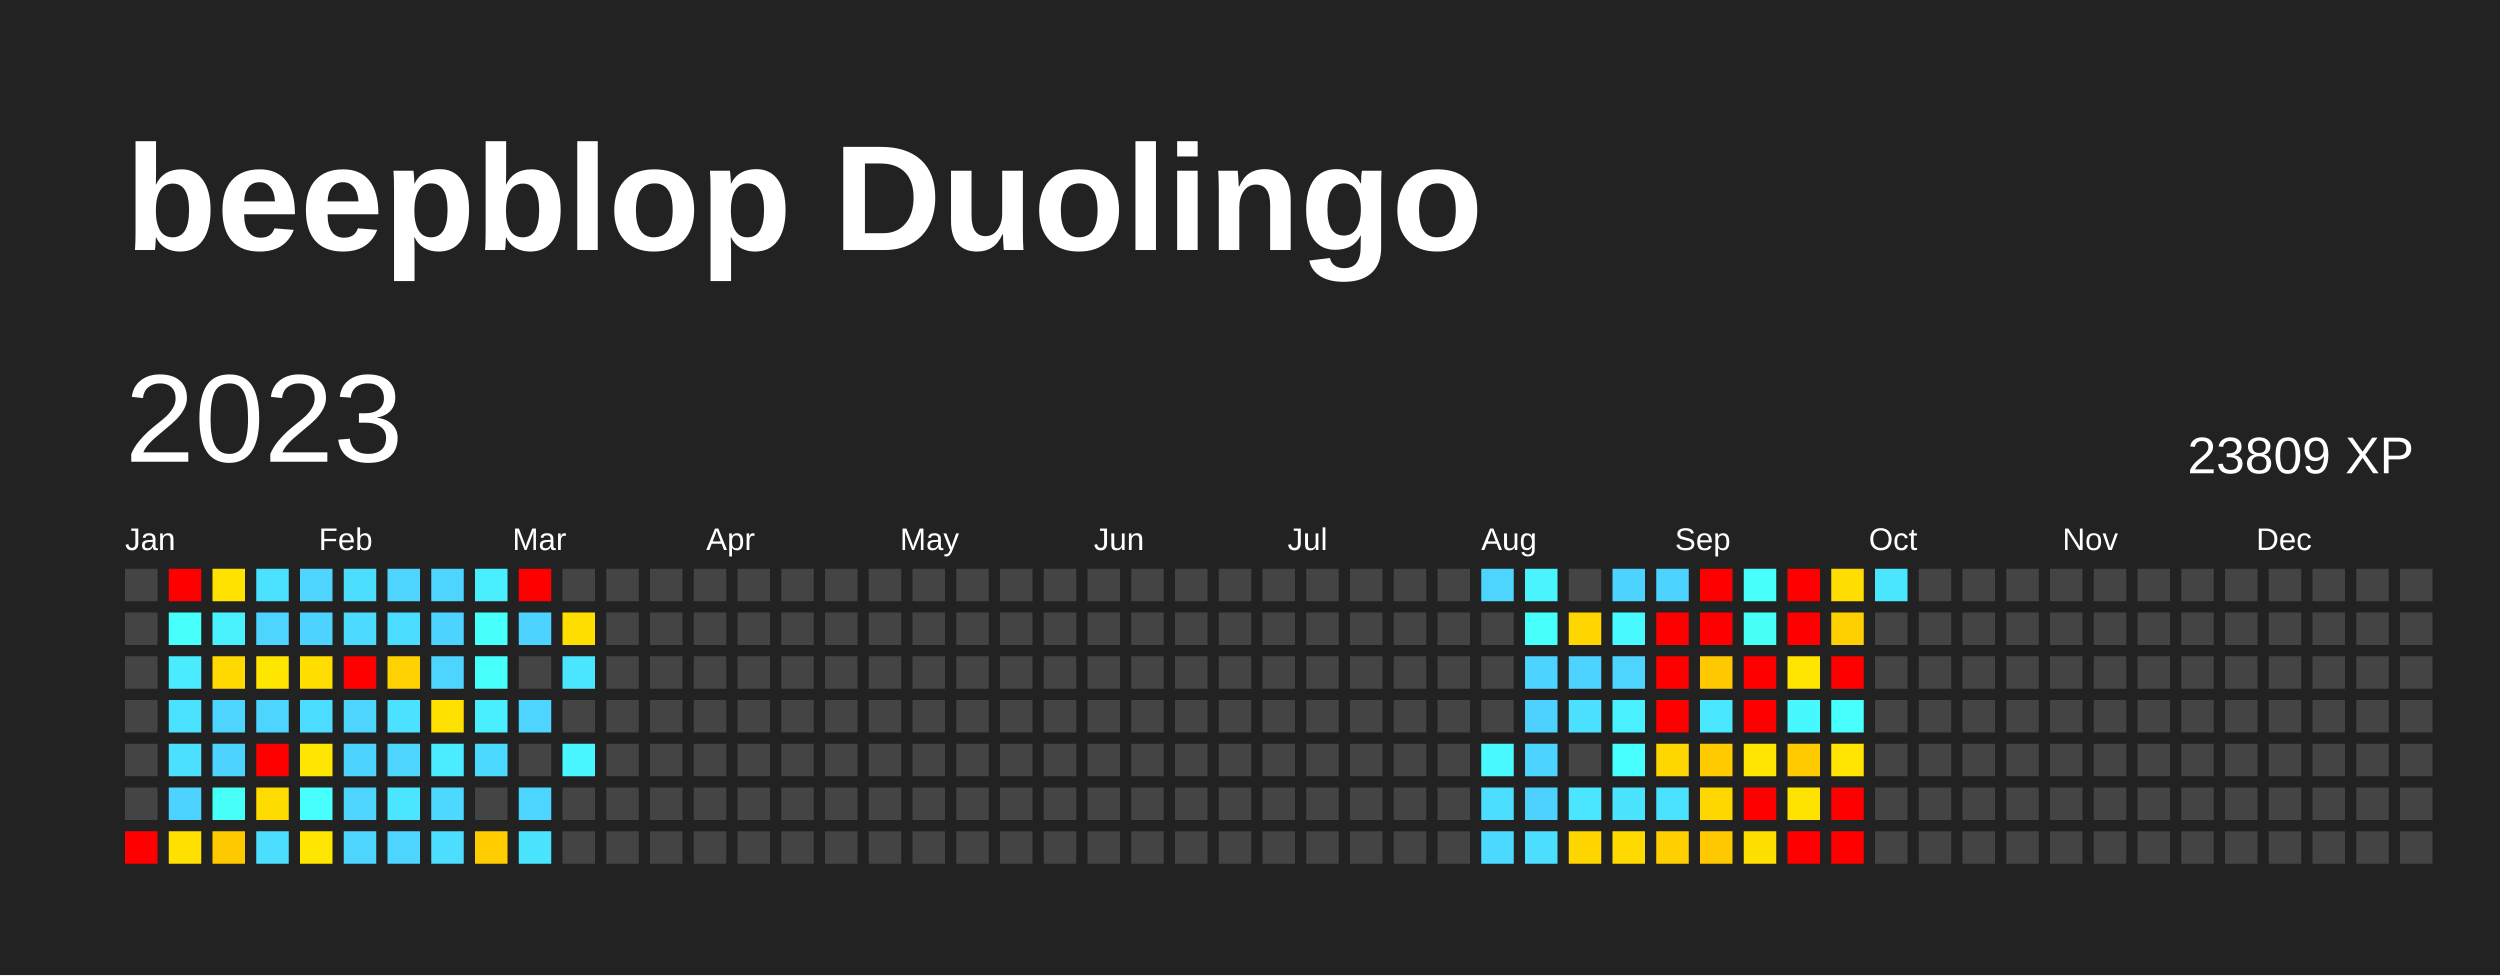
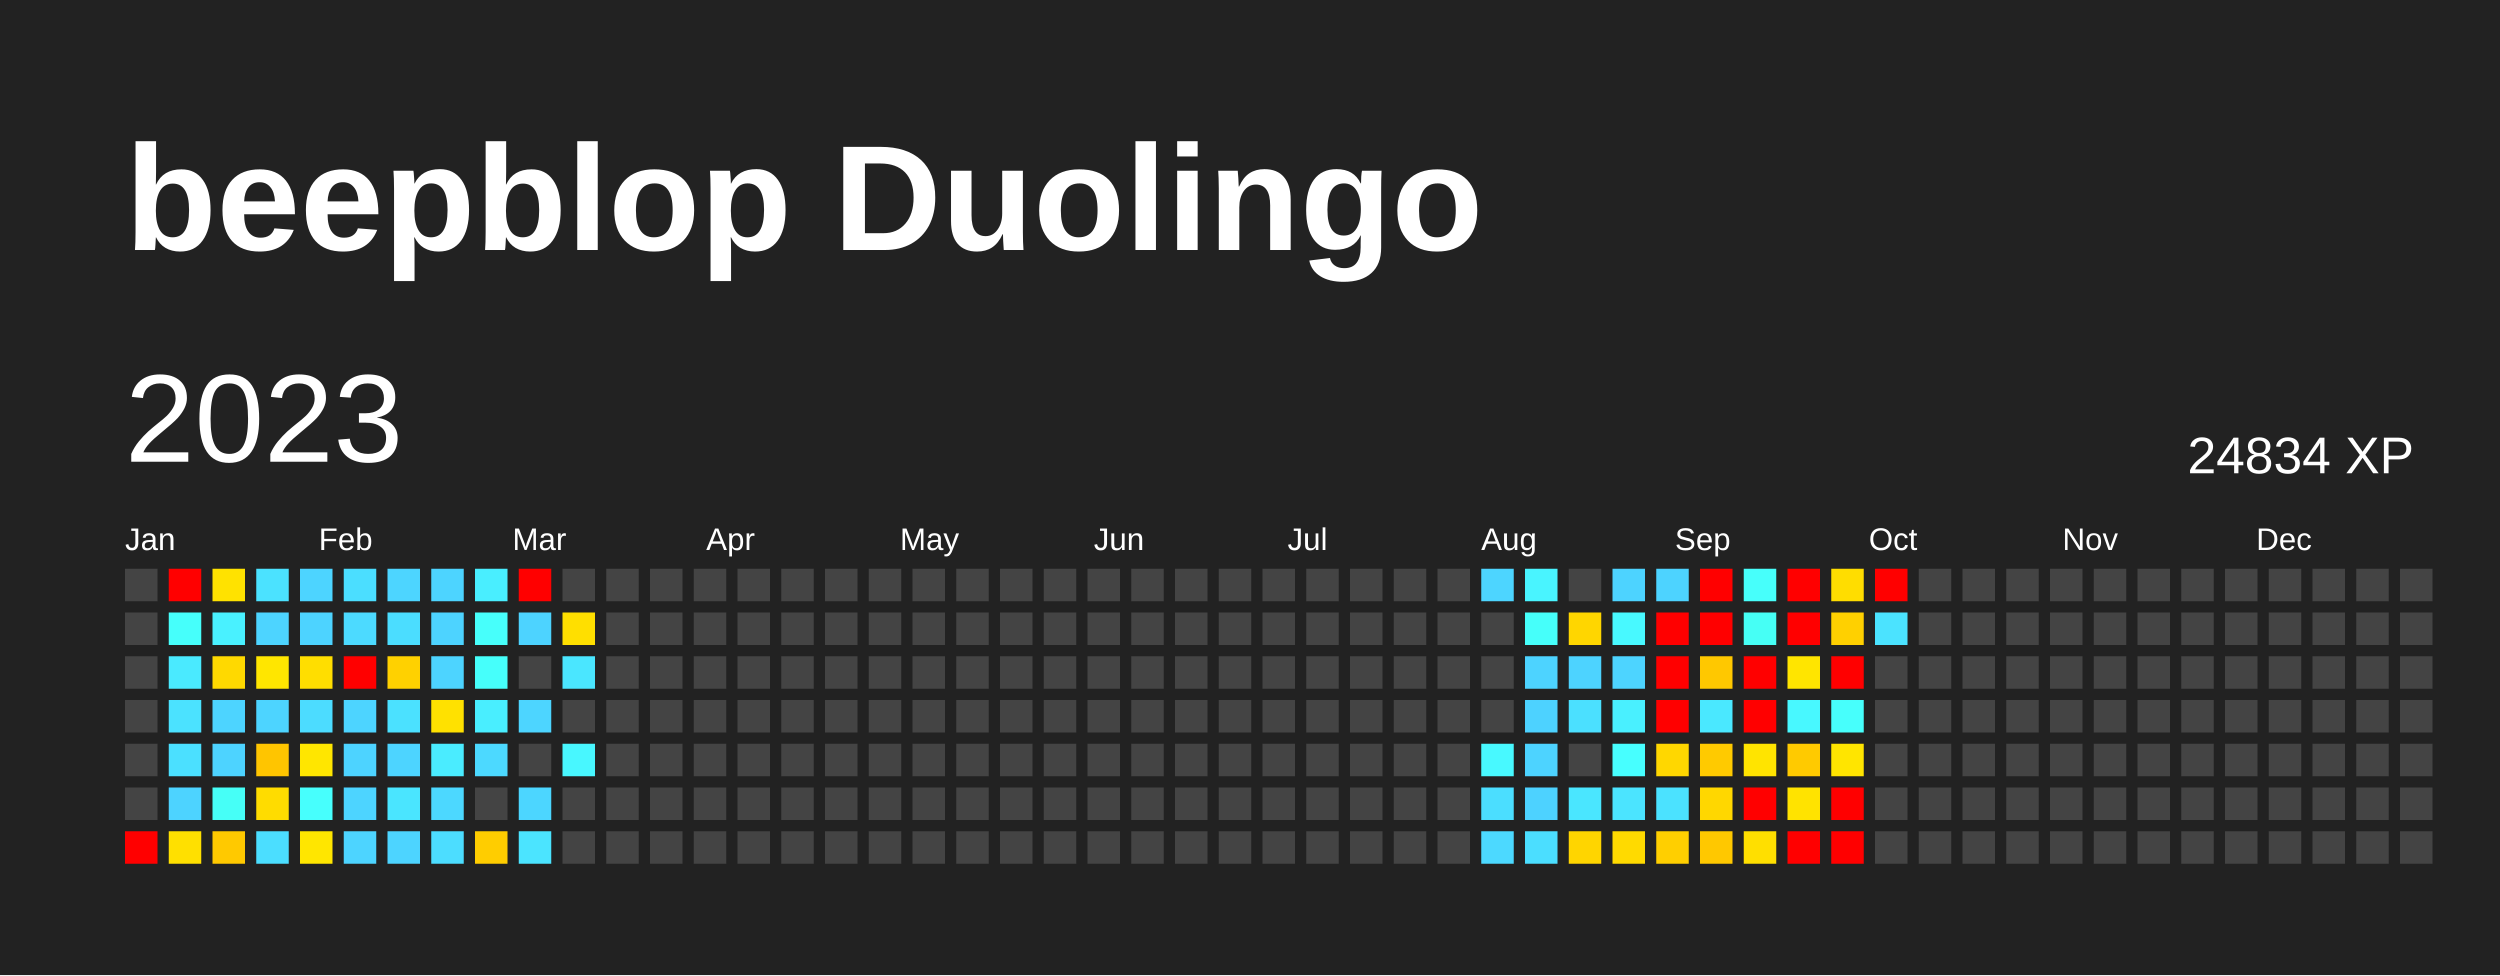
<svg xmlns="http://www.w3.org/2000/svg" baseProfile="full" height="78mm" version="1.1" viewBox="0,0,200,78" width="200mm">
  <defs />
  <rect fill="#222222" height="78" width="200" x="0" y="0" />
  <text fill="#FFFFFF" style="font-size:12px; font-family:Arial; font-weight:bold;" x="10" y="20">beepblop Duolingo</text>
  <text dominant-baseline="hanging" fill="#FFFFFF" style="font-size:10.0px; font-family:Arial;" x="10" y="30">2023</text>
-   <text dominant-baseline="hanging" fill="#FFFFFF" style="font-size:4.125px; font-family:Arial;" x="175" y="35">23809 XP</text>
+   <text dominant-baseline="hanging" fill="#FFFFFF" style="font-size:4.125px; font-family:Arial;" x="175" y="35">24834 XP</text>
  <text fill="#FFFFFF" style="font-size:2.5px; font-family:Arial" x="10.0" y="44">Jan</text>
  <text fill="#FFFFFF" style="font-size:2.5px; font-family:Arial" x="25.5" y="44">Feb</text>
  <text fill="#FFFFFF" style="font-size:2.5px; font-family:Arial" x="41.0" y="44">Mar</text>
  <text fill="#FFFFFF" style="font-size:2.5px; font-family:Arial" x="56.5" y="44">Apr</text>
  <text fill="#FFFFFF" style="font-size:2.5px; font-family:Arial" x="72.0" y="44">May</text>
  <text fill="#FFFFFF" style="font-size:2.5px; font-family:Arial" x="87.5" y="44">Jun</text>
  <text fill="#FFFFFF" style="font-size:2.5px; font-family:Arial" x="103.0" y="44">Jul</text>
  <text fill="#FFFFFF" style="font-size:2.5px; font-family:Arial" x="118.5" y="44">Aug</text>
  <text fill="#FFFFFF" style="font-size:2.5px; font-family:Arial" x="134.0" y="44">Sep</text>
  <text fill="#FFFFFF" style="font-size:2.5px; font-family:Arial" x="149.5" y="44">Oct</text>
  <text fill="#FFFFFF" style="font-size:2.5px; font-family:Arial" x="165.0" y="44">Nov</text>
  <text fill="#FFFFFF" style="font-size:2.5px; font-family:Arial" x="180.5" y="44">Dec</text>
  <rect fill="#444444" height="2.6" width="2.6" x="10.0" y="45.5" />
  <rect fill="#444444" height="2.6" width="2.6" x="10.0" y="49.0" />
  <rect fill="#444444" height="2.6" width="2.6" x="10.0" y="52.5" />
  <rect fill="#444444" height="2.6" width="2.6" x="10.0" y="56.0" />
  <rect fill="#444444" height="2.6" width="2.6" x="10.0" y="59.5" />
  <rect fill="#444444" height="2.6" width="2.6" x="10.0" y="63.0" />
  <rect fill="red" height="2.6" width="2.6" x="10.0" y="66.5" />
  <rect fill="red" height="2.6" width="2.6" x="13.5" y="45.5" />
  <rect fill="#46fffb" height="2.6" width="2.6" x="13.5" y="49.0" />
  <rect fill="#4aeaff" height="2.6" width="2.6" x="13.5" y="52.5" />
  <rect fill="#4be2ff" height="2.6" width="2.6" x="13.5" y="56.0" />
  <rect fill="#4be0ff" height="2.6" width="2.6" x="13.5" y="59.5" />
  <rect fill="#4dd3ff" height="2.6" width="2.6" x="13.5" y="63.0" />
  <rect fill="#ffe000" height="2.6" width="2.6" x="13.5" y="66.5" />
  <rect fill="#ffe200" height="2.6" width="2.6" x="17.0" y="45.5" />
  <rect fill="#49f1ff" height="2.6" width="2.6" x="17.0" y="49.0" />
  <rect fill="#ffd900" height="2.6" width="2.6" x="17.0" y="52.5" />
  <rect fill="#4dd4ff" height="2.6" width="2.6" x="17.0" y="56.0" />
  <rect fill="#4dd3ff" height="2.6" width="2.6" x="17.0" y="59.5" />
  <rect fill="#46fff7" height="2.6" width="2.6" x="17.0" y="63.0" />
  <rect fill="#ffc900" height="2.6" width="2.6" x="17.0" y="66.5" />
  <rect fill="#4be2ff" height="2.6" width="2.6" x="20.5" y="45.5" />
  <rect fill="#4dd4ff" height="2.6" width="2.6" x="20.5" y="49.0" />
  <rect fill="#ffe600" height="2.6" width="2.6" x="20.5" y="52.5" />
  <rect fill="#4dd4ff" height="2.6" width="2.6" x="20.5" y="56.0" />
-   <rect fill="red" height="2.6" width="2.6" x="20.5" y="59.5" />
+   <rect fill="#ffc500" height="2.6" width="2.6" x="20.5" y="59.5" />
  <rect fill="#ffdc00" height="2.6" width="2.6" x="20.5" y="63.0" />
  <rect fill="#4bdeff" height="2.6" width="2.6" x="20.5" y="66.5" />
  <rect fill="#4dd4ff" height="2.6" width="2.6" x="24.0" y="45.5" />
  <rect fill="#4dd3ff" height="2.6" width="2.6" x="24.0" y="49.0" />
  <rect fill="#ffde00" height="2.6" width="2.6" x="24.0" y="52.5" />
  <rect fill="#4cdcff" height="2.6" width="2.6" x="24.0" y="56.0" />
  <rect fill="#ffe600" height="2.6" width="2.6" x="24.0" y="59.5" />
  <rect fill="#47fffd" height="2.6" width="2.6" x="24.0" y="63.0" />
  <rect fill="#ffe600" height="2.6" width="2.6" x="24.0" y="66.5" />
  <rect fill="#4bdeff" height="2.6" width="2.6" x="27.5" y="45.5" />
  <rect fill="#4cdaff" height="2.6" width="2.6" x="27.5" y="49.0" />
  <rect fill="red" height="2.6" width="2.6" x="27.5" y="52.5" />
  <rect fill="#4dd4ff" height="2.6" width="2.6" x="27.5" y="56.0" />
  <rect fill="#4dd3ff" height="2.6" width="2.6" x="27.5" y="59.5" />
  <rect fill="#4dd4ff" height="2.6" width="2.6" x="27.5" y="63.0" />
  <rect fill="#4dd4ff" height="2.6" width="2.6" x="27.5" y="66.5" />
  <rect fill="#4dd5ff" height="2.6" width="2.6" x="31.0" y="45.5" />
  <rect fill="#4bddff" height="2.6" width="2.6" x="31.0" y="49.0" />
  <rect fill="#ffd100" height="2.6" width="2.6" x="31.0" y="52.5" />
  <rect fill="#4be1ff" height="2.6" width="2.6" x="31.0" y="56.0" />
  <rect fill="#4dd4ff" height="2.6" width="2.6" x="31.0" y="59.5" />
  <rect fill="#4ae5ff" height="2.6" width="2.6" x="31.0" y="63.0" />
  <rect fill="#4dd4ff" height="2.6" width="2.6" x="31.0" y="66.5" />
  <rect fill="#4dd4ff" height="2.6" width="2.6" x="34.5" y="45.5" />
  <rect fill="#4dd3ff" height="2.6" width="2.6" x="34.5" y="49.0" />
  <rect fill="#4dd4ff" height="2.6" width="2.6" x="34.5" y="52.5" />
  <rect fill="#ffe100" height="2.6" width="2.6" x="34.5" y="56.0" />
  <rect fill="#4aecff" height="2.6" width="2.6" x="34.5" y="59.5" />
  <rect fill="#4cd8ff" height="2.6" width="2.6" x="34.5" y="63.0" />
  <rect fill="#4cddff" height="2.6" width="2.6" x="34.5" y="66.5" />
  <rect fill="#49eeff" height="2.6" width="2.6" x="38.0" y="45.5" />
  <rect fill="#47fffb" height="2.6" width="2.6" x="38.0" y="49.0" />
  <rect fill="#46fffb" height="2.6" width="2.6" x="38.0" y="52.5" />
  <rect fill="#49eeff" height="2.6" width="2.6" x="38.0" y="56.0" />
  <rect fill="#4cd9ff" height="2.6" width="2.6" x="38.0" y="59.5" />
  <rect fill="#444444" height="2.6" width="2.6" x="38.0" y="63.0" />
  <rect fill="#ffcd00" height="2.6" width="2.6" x="38.0" y="66.5" />
  <rect fill="red" height="2.6" width="2.6" x="41.5" y="45.5" />
  <rect fill="#4dd3ff" height="2.6" width="2.6" x="41.5" y="49.0" />
  <rect fill="#444444" height="2.6" width="2.6" x="41.5" y="52.5" />
  <rect fill="#4dd5ff" height="2.6" width="2.6" x="41.5" y="56.0" />
  <rect fill="#444444" height="2.6" width="2.6" x="41.5" y="59.5" />
  <rect fill="#4cd6ff" height="2.6" width="2.6" x="41.5" y="63.0" />
  <rect fill="#4be4ff" height="2.6" width="2.6" x="41.5" y="66.5" />
  <rect fill="#444444" height="2.6" width="2.6" x="45.0" y="45.5" />
  <rect fill="#ffdf00" height="2.6" width="2.6" x="45.0" y="49.0" />
  <rect fill="#4ae6ff" height="2.6" width="2.6" x="45.0" y="52.5" />
  <rect fill="#444444" height="2.6" width="2.6" x="45.0" y="56.0" />
  <rect fill="#48f7ff" height="2.6" width="2.6" x="45.0" y="59.5" />
  <rect fill="#444444" height="2.6" width="2.6" x="45.0" y="63.0" />
  <rect fill="#444444" height="2.6" width="2.6" x="45.0" y="66.5" />
  <rect fill="#444444" height="2.6" width="2.6" x="48.5" y="45.5" />
  <rect fill="#444444" height="2.6" width="2.6" x="48.5" y="49.0" />
  <rect fill="#444444" height="2.6" width="2.6" x="48.5" y="52.5" />
  <rect fill="#444444" height="2.6" width="2.6" x="48.5" y="56.0" />
  <rect fill="#444444" height="2.6" width="2.6" x="48.5" y="59.5" />
  <rect fill="#444444" height="2.6" width="2.6" x="48.5" y="63.0" />
  <rect fill="#444444" height="2.6" width="2.6" x="48.5" y="66.5" />
  <rect fill="#444444" height="2.6" width="2.6" x="52.0" y="45.5" />
  <rect fill="#444444" height="2.6" width="2.6" x="52.0" y="49.0" />
  <rect fill="#444444" height="2.6" width="2.6" x="52.0" y="52.5" />
  <rect fill="#444444" height="2.6" width="2.6" x="52.0" y="56.0" />
  <rect fill="#444444" height="2.6" width="2.6" x="52.0" y="59.5" />
  <rect fill="#444444" height="2.6" width="2.6" x="52.0" y="63.0" />
  <rect fill="#444444" height="2.6" width="2.6" x="52.0" y="66.5" />
  <rect fill="#444444" height="2.6" width="2.6" x="55.5" y="45.5" />
  <rect fill="#444444" height="2.6" width="2.6" x="55.5" y="49.0" />
  <rect fill="#444444" height="2.6" width="2.6" x="55.5" y="52.5" />
  <rect fill="#444444" height="2.6" width="2.6" x="55.5" y="56.0" />
  <rect fill="#444444" height="2.6" width="2.6" x="55.5" y="59.5" />
  <rect fill="#444444" height="2.6" width="2.6" x="55.5" y="63.0" />
  <rect fill="#444444" height="2.6" width="2.6" x="55.5" y="66.5" />
  <rect fill="#444444" height="2.6" width="2.6" x="59.0" y="45.5" />
  <rect fill="#444444" height="2.6" width="2.6" x="59.0" y="49.0" />
  <rect fill="#444444" height="2.6" width="2.6" x="59.0" y="52.5" />
  <rect fill="#444444" height="2.6" width="2.6" x="59.0" y="56.0" />
  <rect fill="#444444" height="2.6" width="2.6" x="59.0" y="59.5" />
  <rect fill="#444444" height="2.6" width="2.6" x="59.0" y="63.0" />
  <rect fill="#444444" height="2.6" width="2.6" x="59.0" y="66.5" />
  <rect fill="#444444" height="2.6" width="2.6" x="62.5" y="45.5" />
  <rect fill="#444444" height="2.6" width="2.6" x="62.5" y="49.0" />
  <rect fill="#444444" height="2.6" width="2.6" x="62.5" y="52.5" />
  <rect fill="#444444" height="2.6" width="2.6" x="62.5" y="56.0" />
  <rect fill="#444444" height="2.6" width="2.6" x="62.5" y="59.5" />
  <rect fill="#444444" height="2.6" width="2.6" x="62.5" y="63.0" />
  <rect fill="#444444" height="2.6" width="2.6" x="62.5" y="66.5" />
  <rect fill="#444444" height="2.6" width="2.6" x="66.0" y="45.5" />
  <rect fill="#444444" height="2.6" width="2.6" x="66.0" y="49.0" />
  <rect fill="#444444" height="2.6" width="2.6" x="66.0" y="52.5" />
  <rect fill="#444444" height="2.6" width="2.6" x="66.0" y="56.0" />
  <rect fill="#444444" height="2.6" width="2.6" x="66.0" y="59.5" />
  <rect fill="#444444" height="2.6" width="2.6" x="66.0" y="63.0" />
  <rect fill="#444444" height="2.6" width="2.6" x="66.0" y="66.5" />
  <rect fill="#444444" height="2.6" width="2.6" x="69.5" y="45.5" />
  <rect fill="#444444" height="2.6" width="2.6" x="69.5" y="49.0" />
  <rect fill="#444444" height="2.6" width="2.6" x="69.5" y="52.5" />
  <rect fill="#444444" height="2.6" width="2.6" x="69.5" y="56.0" />
  <rect fill="#444444" height="2.6" width="2.6" x="69.5" y="59.5" />
  <rect fill="#444444" height="2.6" width="2.6" x="69.5" y="63.0" />
  <rect fill="#444444" height="2.6" width="2.6" x="69.5" y="66.5" />
  <rect fill="#444444" height="2.6" width="2.6" x="73.0" y="45.5" />
  <rect fill="#444444" height="2.6" width="2.6" x="73.0" y="49.0" />
  <rect fill="#444444" height="2.6" width="2.6" x="73.0" y="52.5" />
  <rect fill="#444444" height="2.6" width="2.6" x="73.0" y="56.0" />
  <rect fill="#444444" height="2.6" width="2.6" x="73.0" y="59.5" />
  <rect fill="#444444" height="2.6" width="2.6" x="73.0" y="63.0" />
  <rect fill="#444444" height="2.6" width="2.6" x="73.0" y="66.5" />
  <rect fill="#444444" height="2.6" width="2.6" x="76.5" y="45.5" />
  <rect fill="#444444" height="2.6" width="2.6" x="76.5" y="49.0" />
  <rect fill="#444444" height="2.6" width="2.6" x="76.5" y="52.5" />
  <rect fill="#444444" height="2.6" width="2.6" x="76.5" y="56.0" />
  <rect fill="#444444" height="2.6" width="2.6" x="76.5" y="59.5" />
  <rect fill="#444444" height="2.6" width="2.6" x="76.5" y="63.0" />
  <rect fill="#444444" height="2.6" width="2.6" x="76.5" y="66.5" />
  <rect fill="#444444" height="2.6" width="2.6" x="80.0" y="45.5" />
  <rect fill="#444444" height="2.6" width="2.6" x="80.0" y="49.0" />
  <rect fill="#444444" height="2.6" width="2.6" x="80.0" y="52.5" />
  <rect fill="#444444" height="2.6" width="2.6" x="80.0" y="56.0" />
  <rect fill="#444444" height="2.6" width="2.6" x="80.0" y="59.5" />
  <rect fill="#444444" height="2.6" width="2.6" x="80.0" y="63.0" />
  <rect fill="#444444" height="2.6" width="2.6" x="80.0" y="66.5" />
  <rect fill="#444444" height="2.6" width="2.6" x="83.5" y="45.5" />
  <rect fill="#444444" height="2.6" width="2.6" x="83.5" y="49.0" />
  <rect fill="#444444" height="2.6" width="2.6" x="83.5" y="52.5" />
  <rect fill="#444444" height="2.6" width="2.6" x="83.5" y="56.0" />
  <rect fill="#444444" height="2.6" width="2.6" x="83.5" y="59.5" />
  <rect fill="#444444" height="2.6" width="2.6" x="83.5" y="63.0" />
  <rect fill="#444444" height="2.6" width="2.6" x="83.5" y="66.5" />
  <rect fill="#444444" height="2.6" width="2.6" x="87.0" y="45.5" />
  <rect fill="#444444" height="2.6" width="2.6" x="87.0" y="49.0" />
  <rect fill="#444444" height="2.6" width="2.6" x="87.0" y="52.5" />
  <rect fill="#444444" height="2.6" width="2.6" x="87.0" y="56.0" />
  <rect fill="#444444" height="2.6" width="2.6" x="87.0" y="59.5" />
  <rect fill="#444444" height="2.6" width="2.6" x="87.0" y="63.0" />
  <rect fill="#444444" height="2.6" width="2.6" x="87.0" y="66.5" />
  <rect fill="#444444" height="2.6" width="2.6" x="90.5" y="45.5" />
  <rect fill="#444444" height="2.6" width="2.6" x="90.5" y="49.0" />
  <rect fill="#444444" height="2.6" width="2.6" x="90.5" y="52.5" />
  <rect fill="#444444" height="2.6" width="2.6" x="90.5" y="56.0" />
  <rect fill="#444444" height="2.6" width="2.6" x="90.5" y="59.5" />
  <rect fill="#444444" height="2.6" width="2.6" x="90.5" y="63.0" />
  <rect fill="#444444" height="2.6" width="2.6" x="90.5" y="66.5" />
  <rect fill="#444444" height="2.6" width="2.6" x="94.0" y="45.5" />
  <rect fill="#444444" height="2.6" width="2.6" x="94.0" y="49.0" />
  <rect fill="#444444" height="2.6" width="2.6" x="94.0" y="52.5" />
  <rect fill="#444444" height="2.6" width="2.6" x="94.0" y="56.0" />
  <rect fill="#444444" height="2.6" width="2.6" x="94.0" y="59.5" />
  <rect fill="#444444" height="2.6" width="2.6" x="94.0" y="63.0" />
  <rect fill="#444444" height="2.6" width="2.6" x="94.0" y="66.5" />
  <rect fill="#444444" height="2.6" width="2.6" x="97.5" y="45.5" />
  <rect fill="#444444" height="2.6" width="2.6" x="97.5" y="49.0" />
  <rect fill="#444444" height="2.6" width="2.6" x="97.5" y="52.5" />
  <rect fill="#444444" height="2.6" width="2.6" x="97.5" y="56.0" />
  <rect fill="#444444" height="2.6" width="2.6" x="97.5" y="59.5" />
  <rect fill="#444444" height="2.6" width="2.6" x="97.5" y="63.0" />
  <rect fill="#444444" height="2.6" width="2.6" x="97.5" y="66.5" />
  <rect fill="#444444" height="2.6" width="2.6" x="101.0" y="45.5" />
  <rect fill="#444444" height="2.6" width="2.6" x="101.0" y="49.0" />
  <rect fill="#444444" height="2.6" width="2.6" x="101.0" y="52.5" />
  <rect fill="#444444" height="2.6" width="2.6" x="101.0" y="56.0" />
  <rect fill="#444444" height="2.6" width="2.6" x="101.0" y="59.5" />
  <rect fill="#444444" height="2.6" width="2.6" x="101.0" y="63.0" />
  <rect fill="#444444" height="2.6" width="2.6" x="101.0" y="66.5" />
  <rect fill="#444444" height="2.6" width="2.6" x="104.5" y="45.5" />
  <rect fill="#444444" height="2.6" width="2.6" x="104.5" y="49.0" />
  <rect fill="#444444" height="2.6" width="2.6" x="104.5" y="52.5" />
  <rect fill="#444444" height="2.6" width="2.6" x="104.5" y="56.0" />
  <rect fill="#444444" height="2.6" width="2.6" x="104.5" y="59.5" />
  <rect fill="#444444" height="2.6" width="2.6" x="104.5" y="63.0" />
  <rect fill="#444444" height="2.6" width="2.6" x="104.5" y="66.5" />
  <rect fill="#444444" height="2.6" width="2.6" x="108.0" y="45.5" />
  <rect fill="#444444" height="2.6" width="2.6" x="108.0" y="49.0" />
  <rect fill="#444444" height="2.6" width="2.6" x="108.0" y="52.5" />
  <rect fill="#444444" height="2.6" width="2.6" x="108.0" y="56.0" />
  <rect fill="#444444" height="2.6" width="2.6" x="108.0" y="59.5" />
  <rect fill="#444444" height="2.6" width="2.6" x="108.0" y="63.0" />
  <rect fill="#444444" height="2.6" width="2.6" x="108.0" y="66.5" />
  <rect fill="#444444" height="2.6" width="2.6" x="111.5" y="45.5" />
  <rect fill="#444444" height="2.6" width="2.6" x="111.5" y="49.0" />
  <rect fill="#444444" height="2.6" width="2.6" x="111.5" y="52.5" />
  <rect fill="#444444" height="2.6" width="2.6" x="111.5" y="56.0" />
  <rect fill="#444444" height="2.6" width="2.6" x="111.5" y="59.5" />
  <rect fill="#444444" height="2.6" width="2.6" x="111.5" y="63.0" />
  <rect fill="#444444" height="2.6" width="2.6" x="111.5" y="66.5" />
  <rect fill="#444444" height="2.6" width="2.6" x="115.0" y="45.5" />
  <rect fill="#444444" height="2.6" width="2.6" x="115.0" y="49.0" />
  <rect fill="#444444" height="2.6" width="2.6" x="115.0" y="52.5" />
  <rect fill="#444444" height="2.6" width="2.6" x="115.0" y="56.0" />
  <rect fill="#444444" height="2.6" width="2.6" x="115.0" y="59.5" />
  <rect fill="#444444" height="2.6" width="2.6" x="115.0" y="63.0" />
  <rect fill="#444444" height="2.6" width="2.6" x="115.0" y="66.5" />
  <rect fill="#4dd5ff" height="2.6" width="2.6" x="118.5" y="45.5" />
  <rect fill="#444444" height="2.6" width="2.6" x="118.5" y="49.0" />
  <rect fill="#444444" height="2.6" width="2.6" x="118.5" y="52.5" />
  <rect fill="#444444" height="2.6" width="2.6" x="118.5" y="56.0" />
  <rect fill="#48f9ff" height="2.6" width="2.6" x="118.5" y="59.5" />
  <rect fill="#4bdeff" height="2.6" width="2.6" x="118.5" y="63.0" />
  <rect fill="#4cd9ff" height="2.6" width="2.6" x="118.5" y="66.5" />
  <rect fill="#49f4ff" height="2.6" width="2.6" x="122.0" y="45.5" />
  <rect fill="#46fffa" height="2.6" width="2.6" x="122.0" y="49.0" />
  <rect fill="#4dd3ff" height="2.6" width="2.6" x="122.0" y="52.5" />
  <rect fill="#4dd2ff" height="2.6" width="2.6" x="122.0" y="56.0" />
  <rect fill="#4dd3ff" height="2.6" width="2.6" x="122.0" y="59.5" />
  <rect fill="#4dd2ff" height="2.6" width="2.6" x="122.0" y="63.0" />
  <rect fill="#4bdeff" height="2.6" width="2.6" x="122.0" y="66.5" />
  <rect fill="#444444" height="2.6" width="2.6" x="125.5" y="45.5" />
  <rect fill="#ffd600" height="2.6" width="2.6" x="125.5" y="49.0" />
  <rect fill="#4dd3ff" height="2.6" width="2.6" x="125.5" y="52.5" />
  <rect fill="#4be0ff" height="2.6" width="2.6" x="125.5" y="56.0" />
  <rect fill="#444444" height="2.6" width="2.6" x="125.5" y="59.5" />
  <rect fill="#4ae6ff" height="2.6" width="2.6" x="125.5" y="63.0" />
  <rect fill="#ffd500" height="2.6" width="2.6" x="125.5" y="66.5" />
  <rect fill="#4dd3ff" height="2.6" width="2.6" x="129.0" y="45.5" />
  <rect fill="#48f9ff" height="2.6" width="2.6" x="129.0" y="49.0" />
  <rect fill="#4dd4ff" height="2.6" width="2.6" x="129.0" y="52.5" />
  <rect fill="#49f0ff" height="2.6" width="2.6" x="129.0" y="56.0" />
  <rect fill="#47ffff" height="2.6" width="2.6" x="129.0" y="59.5" />
  <rect fill="#4be4ff" height="2.6" width="2.6" x="129.0" y="63.0" />
  <rect fill="#ffda00" height="2.6" width="2.6" x="129.0" y="66.5" />
  <rect fill="#4dd3ff" height="2.6" width="2.6" x="132.5" y="45.5" />
  <rect fill="red" height="2.6" width="2.6" x="132.5" y="49.0" />
  <rect fill="red" height="2.6" width="2.6" x="132.5" y="52.5" />
  <rect fill="red" height="2.6" width="2.6" x="132.5" y="56.0" />
  <rect fill="#ffd700" height="2.6" width="2.6" x="132.5" y="59.5" />
  <rect fill="#4be2ff" height="2.6" width="2.6" x="132.5" y="63.0" />
  <rect fill="#ffcf00" height="2.6" width="2.6" x="132.5" y="66.5" />
  <rect fill="red" height="2.6" width="2.6" x="136.0" y="45.5" />
  <rect fill="red" height="2.6" width="2.6" x="136.0" y="49.0" />
  <rect fill="#ffc800" height="2.6" width="2.6" x="136.0" y="52.5" />
  <rect fill="#4ae8ff" height="2.6" width="2.6" x="136.0" y="56.0" />
  <rect fill="#ffca00" height="2.6" width="2.6" x="136.0" y="59.5" />
  <rect fill="#ffd700" height="2.6" width="2.6" x="136.0" y="63.0" />
  <rect fill="#ffc800" height="2.6" width="2.6" x="136.0" y="66.5" />
  <rect fill="#47fffb" height="2.6" width="2.6" x="139.5" y="45.5" />
  <rect fill="#46fff5" height="2.6" width="2.6" x="139.5" y="49.0" />
  <rect fill="red" height="2.6" width="2.6" x="139.5" y="52.5" />
  <rect fill="red" height="2.6" width="2.6" x="139.5" y="56.0" />
  <rect fill="#ffe400" height="2.6" width="2.6" x="139.5" y="59.5" />
  <rect fill="red" height="2.6" width="2.6" x="139.5" y="63.0" />
  <rect fill="#ffdf00" height="2.6" width="2.6" x="139.5" y="66.5" />
  <rect fill="red" height="2.6" width="2.6" x="143.0" y="45.5" />
  <rect fill="red" height="2.6" width="2.6" x="143.0" y="49.0" />
  <rect fill="#ffe500" height="2.6" width="2.6" x="143.0" y="52.5" />
  <rect fill="#48f8ff" height="2.6" width="2.6" x="143.0" y="56.0" />
  <rect fill="#ffca00" height="2.6" width="2.6" x="143.0" y="59.5" />
  <rect fill="#ffe300" height="2.6" width="2.6" x="143.0" y="63.0" />
  <rect fill="red" height="2.6" width="2.6" x="143.0" y="66.5" />
  <rect fill="#ffdd00" height="2.6" width="2.6" x="146.5" y="45.5" />
  <rect fill="#ffd000" height="2.6" width="2.6" x="146.5" y="49.0" />
  <rect fill="red" height="2.6" width="2.6" x="146.5" y="52.5" />
  <rect fill="#47fffc" height="2.6" width="2.6" x="146.5" y="56.0" />
  <rect fill="#ffe500" height="2.6" width="2.6" x="146.5" y="59.5" />
  <rect fill="red" height="2.6" width="2.6" x="146.5" y="63.0" />
  <rect fill="red" height="2.6" width="2.6" x="146.5" y="66.5" />
-   <rect fill="#4ae6ff" height="2.6" width="2.6" x="150.0" y="45.5" />
-   <rect fill="#444444" height="2.6" width="2.6" x="150.0" y="49.0" />
+   <rect fill="red" height="2.6" width="2.6" x="150.0" y="45.5" />
+   <rect fill="#4be3ff" height="2.6" width="2.6" x="150.0" y="49.0" />
  <rect fill="#444444" height="2.6" width="2.6" x="150.0" y="52.5" />
  <rect fill="#444444" height="2.6" width="2.6" x="150.0" y="56.0" />
  <rect fill="#444444" height="2.6" width="2.6" x="150.0" y="59.5" />
  <rect fill="#444444" height="2.6" width="2.6" x="150.0" y="63.0" />
  <rect fill="#444444" height="2.6" width="2.6" x="150.0" y="66.5" />
  <rect fill="#444444" height="2.6" width="2.6" x="153.5" y="45.5" />
  <rect fill="#444444" height="2.6" width="2.6" x="153.5" y="49.0" />
  <rect fill="#444444" height="2.6" width="2.6" x="153.5" y="52.5" />
  <rect fill="#444444" height="2.6" width="2.6" x="153.5" y="56.0" />
  <rect fill="#444444" height="2.6" width="2.6" x="153.5" y="59.5" />
  <rect fill="#444444" height="2.6" width="2.6" x="153.5" y="63.0" />
  <rect fill="#444444" height="2.6" width="2.6" x="153.5" y="66.5" />
  <rect fill="#444444" height="2.6" width="2.6" x="157.0" y="45.5" />
  <rect fill="#444444" height="2.6" width="2.6" x="157.0" y="49.0" />
  <rect fill="#444444" height="2.6" width="2.6" x="157.0" y="52.5" />
  <rect fill="#444444" height="2.6" width="2.6" x="157.0" y="56.0" />
  <rect fill="#444444" height="2.6" width="2.6" x="157.0" y="59.5" />
  <rect fill="#444444" height="2.6" width="2.6" x="157.0" y="63.0" />
  <rect fill="#444444" height="2.6" width="2.6" x="157.0" y="66.5" />
  <rect fill="#444444" height="2.6" width="2.6" x="160.5" y="45.5" />
  <rect fill="#444444" height="2.6" width="2.6" x="160.5" y="49.0" />
  <rect fill="#444444" height="2.6" width="2.6" x="160.5" y="52.5" />
  <rect fill="#444444" height="2.6" width="2.6" x="160.5" y="56.0" />
  <rect fill="#444444" height="2.6" width="2.6" x="160.5" y="59.5" />
  <rect fill="#444444" height="2.6" width="2.6" x="160.5" y="63.0" />
  <rect fill="#444444" height="2.6" width="2.6" x="160.5" y="66.5" />
  <rect fill="#444444" height="2.6" width="2.6" x="164.0" y="45.5" />
  <rect fill="#444444" height="2.6" width="2.6" x="164.0" y="49.0" />
  <rect fill="#444444" height="2.6" width="2.6" x="164.0" y="52.5" />
  <rect fill="#444444" height="2.6" width="2.6" x="164.0" y="56.0" />
  <rect fill="#444444" height="2.6" width="2.6" x="164.0" y="59.5" />
  <rect fill="#444444" height="2.6" width="2.6" x="164.0" y="63.0" />
  <rect fill="#444444" height="2.6" width="2.6" x="164.0" y="66.5" />
  <rect fill="#444444" height="2.6" width="2.6" x="167.5" y="45.5" />
  <rect fill="#444444" height="2.6" width="2.6" x="167.5" y="49.0" />
  <rect fill="#444444" height="2.6" width="2.6" x="167.5" y="52.5" />
  <rect fill="#444444" height="2.6" width="2.6" x="167.5" y="56.0" />
  <rect fill="#444444" height="2.6" width="2.6" x="167.5" y="59.5" />
  <rect fill="#444444" height="2.6" width="2.6" x="167.5" y="63.0" />
  <rect fill="#444444" height="2.6" width="2.6" x="167.5" y="66.5" />
  <rect fill="#444444" height="2.6" width="2.6" x="171.0" y="45.5" />
  <rect fill="#444444" height="2.6" width="2.6" x="171.0" y="49.0" />
  <rect fill="#444444" height="2.6" width="2.6" x="171.0" y="52.5" />
  <rect fill="#444444" height="2.6" width="2.6" x="171.0" y="56.0" />
  <rect fill="#444444" height="2.6" width="2.6" x="171.0" y="59.5" />
  <rect fill="#444444" height="2.6" width="2.6" x="171.0" y="63.0" />
  <rect fill="#444444" height="2.6" width="2.6" x="171.0" y="66.5" />
  <rect fill="#444444" height="2.6" width="2.6" x="174.5" y="45.5" />
  <rect fill="#444444" height="2.6" width="2.6" x="174.5" y="49.0" />
  <rect fill="#444444" height="2.6" width="2.6" x="174.5" y="52.5" />
  <rect fill="#444444" height="2.6" width="2.6" x="174.5" y="56.0" />
  <rect fill="#444444" height="2.6" width="2.6" x="174.5" y="59.5" />
  <rect fill="#444444" height="2.6" width="2.6" x="174.5" y="63.0" />
  <rect fill="#444444" height="2.6" width="2.6" x="174.5" y="66.5" />
  <rect fill="#444444" height="2.6" width="2.6" x="178.0" y="45.5" />
  <rect fill="#444444" height="2.6" width="2.6" x="178.0" y="49.0" />
  <rect fill="#444444" height="2.6" width="2.6" x="178.0" y="52.5" />
  <rect fill="#444444" height="2.6" width="2.6" x="178.0" y="56.0" />
  <rect fill="#444444" height="2.6" width="2.6" x="178.0" y="59.5" />
  <rect fill="#444444" height="2.6" width="2.6" x="178.0" y="63.0" />
  <rect fill="#444444" height="2.6" width="2.6" x="178.0" y="66.5" />
  <rect fill="#444444" height="2.6" width="2.6" x="181.5" y="45.5" />
  <rect fill="#444444" height="2.6" width="2.6" x="181.5" y="49.0" />
  <rect fill="#444444" height="2.6" width="2.6" x="181.5" y="52.5" />
  <rect fill="#444444" height="2.6" width="2.6" x="181.5" y="56.0" />
  <rect fill="#444444" height="2.6" width="2.6" x="181.5" y="59.5" />
  <rect fill="#444444" height="2.6" width="2.6" x="181.5" y="63.0" />
  <rect fill="#444444" height="2.6" width="2.6" x="181.5" y="66.5" />
  <rect fill="#444444" height="2.6" width="2.6" x="185.0" y="45.5" />
  <rect fill="#444444" height="2.6" width="2.6" x="185.0" y="49.0" />
  <rect fill="#444444" height="2.6" width="2.6" x="185.0" y="52.5" />
  <rect fill="#444444" height="2.6" width="2.6" x="185.0" y="56.0" />
  <rect fill="#444444" height="2.6" width="2.6" x="185.0" y="59.5" />
  <rect fill="#444444" height="2.6" width="2.6" x="185.0" y="63.0" />
  <rect fill="#444444" height="2.6" width="2.6" x="185.0" y="66.5" />
  <rect fill="#444444" height="2.6" width="2.6" x="188.5" y="45.5" />
  <rect fill="#444444" height="2.6" width="2.6" x="188.5" y="49.0" />
  <rect fill="#444444" height="2.6" width="2.6" x="188.5" y="52.5" />
  <rect fill="#444444" height="2.6" width="2.6" x="188.5" y="56.0" />
  <rect fill="#444444" height="2.6" width="2.6" x="188.5" y="59.5" />
  <rect fill="#444444" height="2.6" width="2.6" x="188.5" y="63.0" />
  <rect fill="#444444" height="2.6" width="2.6" x="188.5" y="66.5" />
  <rect fill="#444444" height="2.6" width="2.6" x="192.0" y="45.5" />
  <rect fill="#444444" height="2.6" width="2.6" x="192.0" y="49.0" />
  <rect fill="#444444" height="2.6" width="2.6" x="192.0" y="52.5" />
  <rect fill="#444444" height="2.6" width="2.6" x="192.0" y="56.0" />
  <rect fill="#444444" height="2.6" width="2.6" x="192.0" y="59.5" />
  <rect fill="#444444" height="2.6" width="2.6" x="192.0" y="63.0" />
  <rect fill="#444444" height="2.6" width="2.6" x="192.0" y="66.5" />
</svg>
